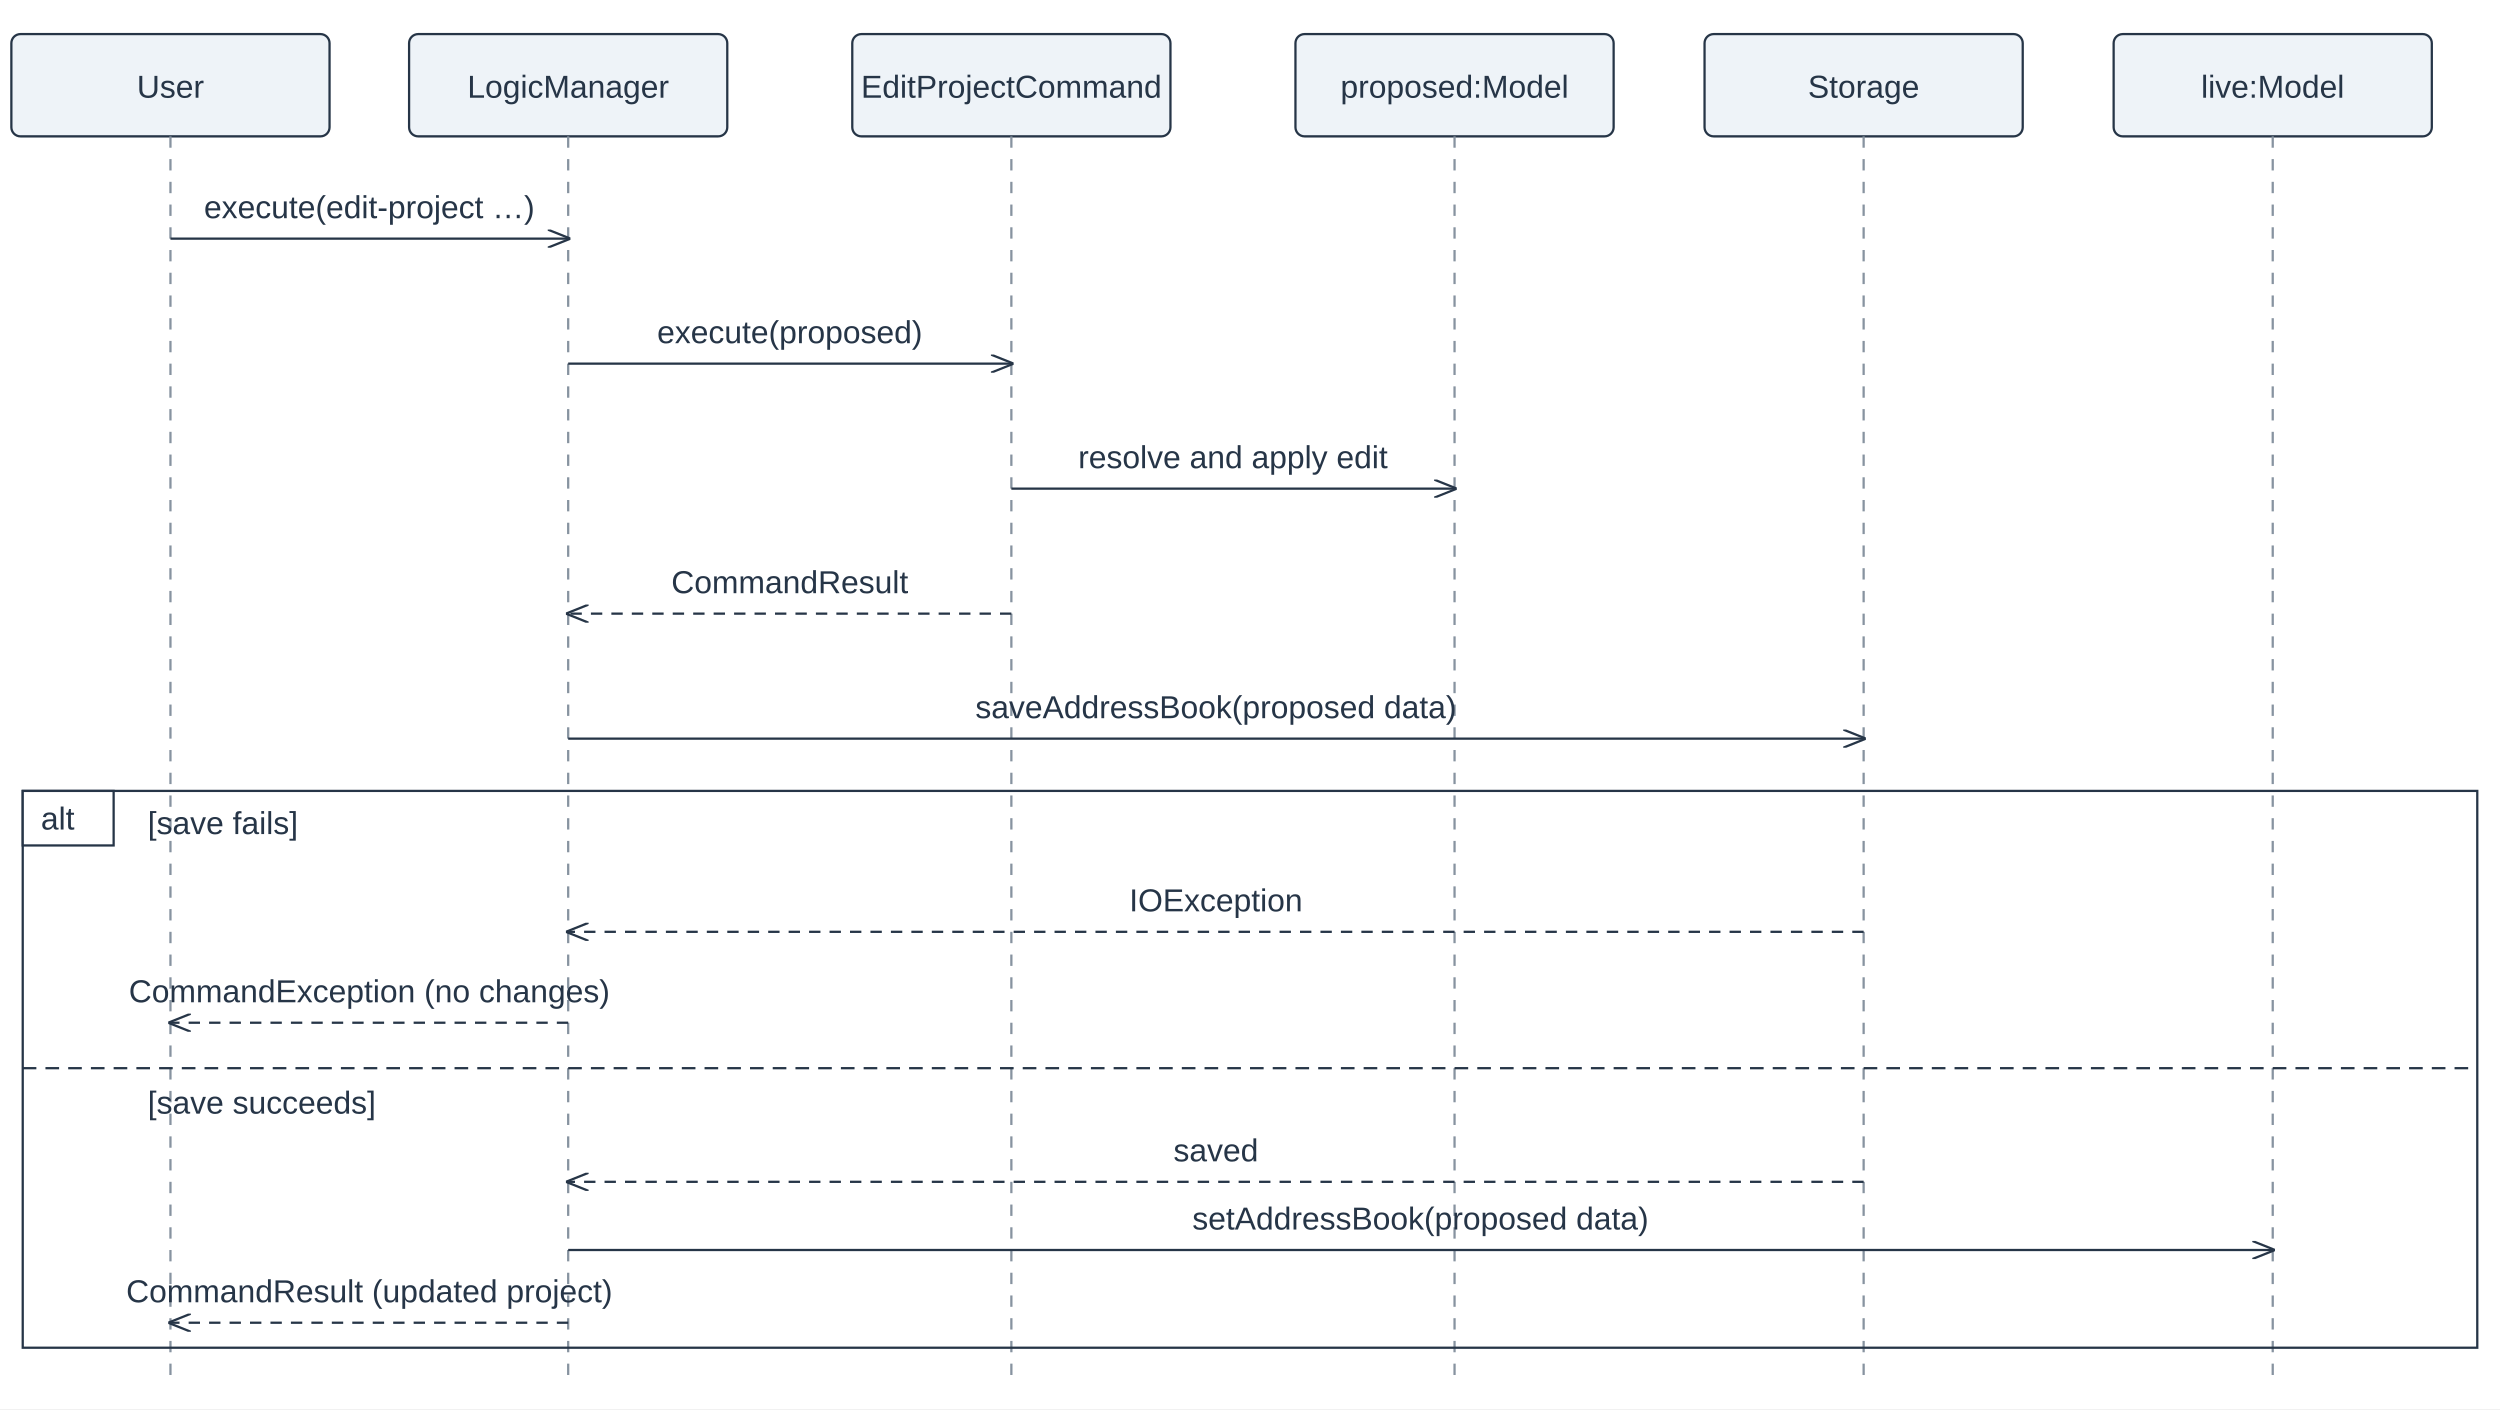
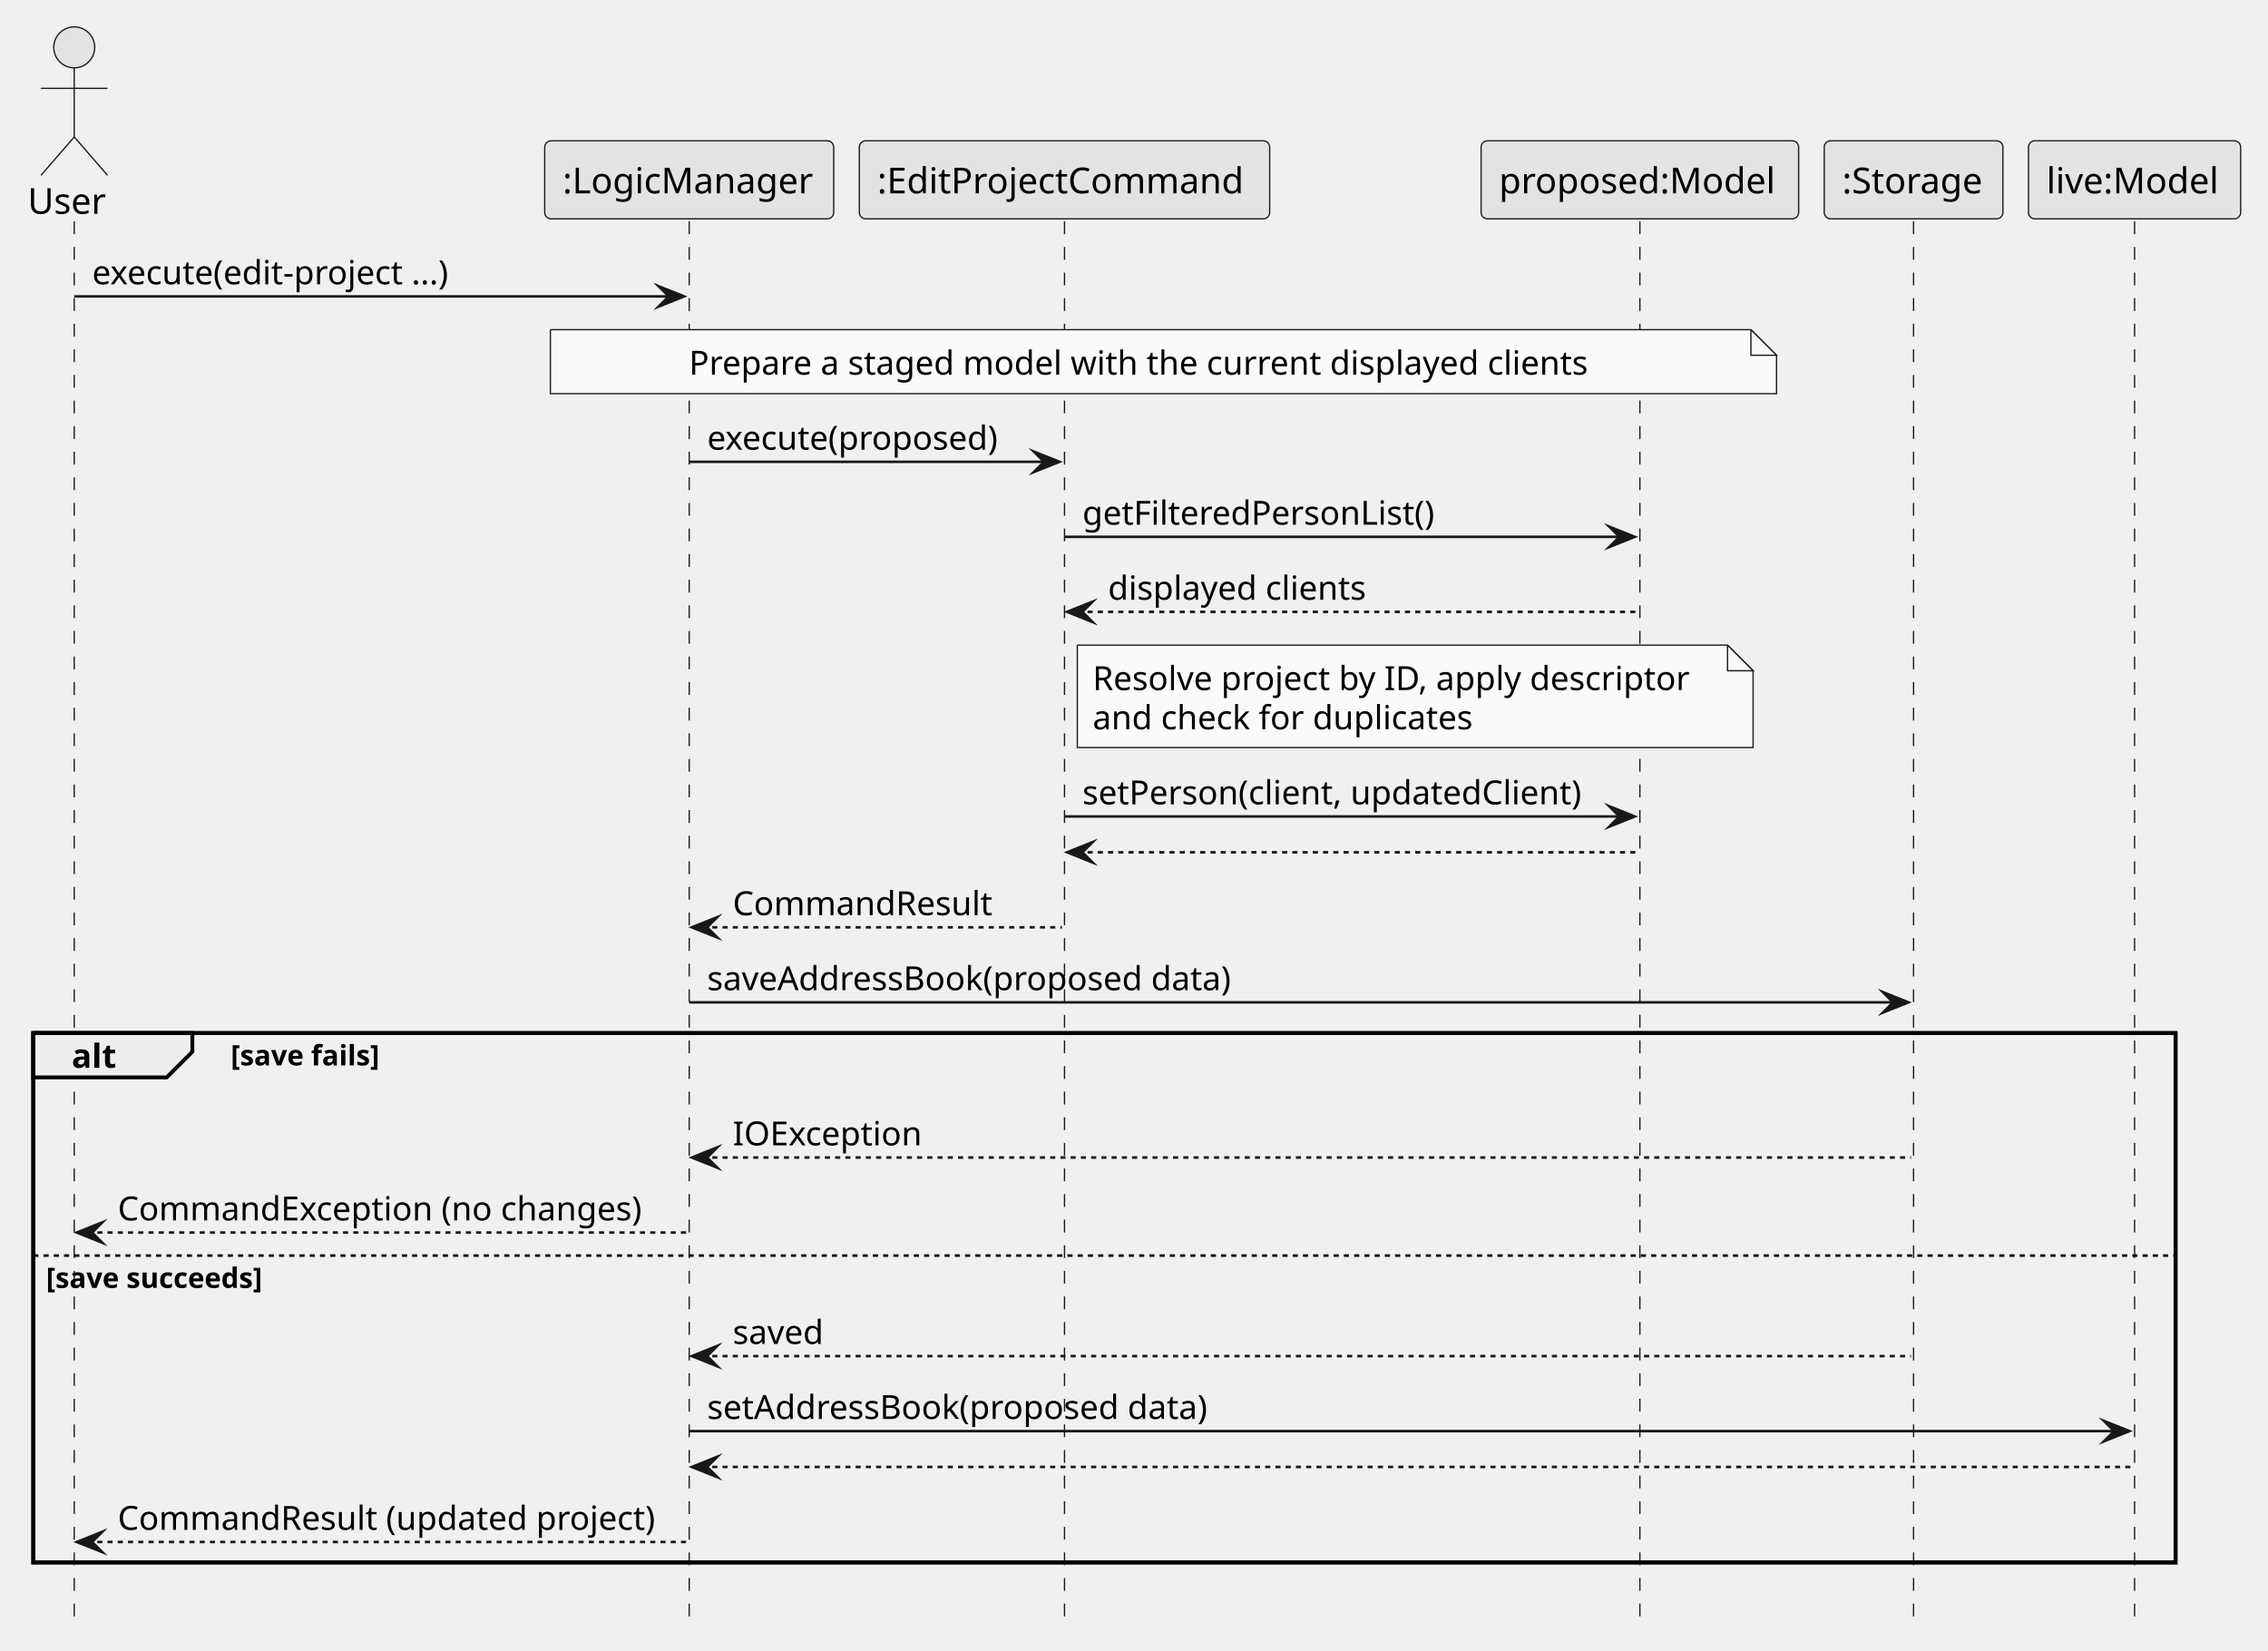
- <svg xmlns="http://www.w3.org/2000/svg" width="1100" height="620" viewBox="0 0 1100 620">
-   <defs>
-     <marker id="arrow" markerWidth="10" markerHeight="8" refX="9" refY="4" orient="auto">
-       <path d="M0,0 L10,4 L0,8" fill="none" stroke="#263547" />
-     </marker>
-   </defs>
-   <rect width="1100" height="620" fill="white" />
-   <g font-family="Arial, sans-serif" font-size="14" fill="#263547">
-     <rect x="5" y="15" width="140" height="45" rx="4" fill="#eef3f8" stroke="#263547" />
-     <text x="75" y="43" text-anchor="middle">User</text>
-     <line x1="75" y1="60" x2="75" y2="605" stroke="#8793a0" stroke-dasharray="5 5" />
-     <rect x="180" y="15" width="140" height="45" rx="4" fill="#eef3f8" stroke="#263547" />
-     <text x="250" y="43" text-anchor="middle">LogicManager</text>
-     <line x1="250" y1="60" x2="250" y2="605" stroke="#8793a0" stroke-dasharray="5 5" />
-     <rect x="375" y="15" width="140" height="45" rx="4" fill="#eef3f8" stroke="#263547" />
-     <text x="445" y="43" text-anchor="middle">EditProjectCommand</text>
-     <line x1="445" y1="60" x2="445" y2="605" stroke="#8793a0" stroke-dasharray="5 5" />
-     <rect x="570" y="15" width="140" height="45" rx="4" fill="#eef3f8" stroke="#263547" />
-     <text x="640" y="43" text-anchor="middle">proposed:Model</text>
-     <line x1="640" y1="60" x2="640" y2="605" stroke="#8793a0" stroke-dasharray="5 5" />
-     <rect x="750" y="15" width="140" height="45" rx="4" fill="#eef3f8" stroke="#263547" />
-     <text x="820" y="43" text-anchor="middle">Storage</text>
-     <line x1="820" y1="60" x2="820" y2="605" stroke="#8793a0" stroke-dasharray="5 5" />
-     <rect x="930" y="15" width="140" height="45" rx="4" fill="#eef3f8" stroke="#263547" />
-     <text x="1000" y="43" text-anchor="middle">live:Model</text>
-     <line x1="1000" y1="60" x2="1000" y2="605" stroke="#8793a0" stroke-dasharray="5 5" />
-     <line x1="75" y1="105" x2="250" y2="105" stroke="#263547" marker-end="url(#arrow)" />
-     <text x="162.5" y="96" text-anchor="middle">execute(edit-project …)</text>
-     <line x1="250" y1="160" x2="445" y2="160" stroke="#263547" marker-end="url(#arrow)" />
-     <text x="347.5" y="151" text-anchor="middle">execute(proposed)</text>
-     <line x1="445" y1="215" x2="640" y2="215" stroke="#263547" marker-end="url(#arrow)" />
-     <text x="542.5" y="206" text-anchor="middle">resolve and apply edit</text>
-     <line x1="445" y1="270" x2="250" y2="270" stroke="#263547" marker-end="url(#arrow)" stroke-dasharray="5 4" />
-     <text x="347.5" y="261" text-anchor="middle">CommandResult</text>
-     <line x1="250" y1="325" x2="820" y2="325" stroke="#263547" marker-end="url(#arrow)" />
-     <text x="535.0" y="316" text-anchor="middle">saveAddressBook(proposed data)</text>
-     <rect x="10" y="348" width="1080" height="245" fill="none" stroke="#263547" />
-     <rect x="10" y="348" width="40" height="24" fill="white" stroke="#263547" />
-     <text x="18" y="365">alt</text>
-     <text x="65" y="367">[save fails]</text>
-     <line x1="820" y1="410" x2="250" y2="410" stroke="#263547" marker-end="url(#arrow)" stroke-dasharray="5 4" />
-     <text x="535.0" y="401" text-anchor="middle">IOException</text>
-     <line x1="250" y1="450" x2="75" y2="450" stroke="#263547" marker-end="url(#arrow)" stroke-dasharray="5 4" />
-     <text x="162.5" y="441" text-anchor="middle">CommandException (no changes)</text>
-     <line x1="10" y1="470" x2="1090" y2="470" stroke="#263547" stroke-dasharray="6 4" />
-     <text x="65" y="490">[save succeeds]</text>
-     <line x1="820" y1="520" x2="250" y2="520" stroke="#263547" marker-end="url(#arrow)" stroke-dasharray="5 4" />
-     <text x="535.0" y="511" text-anchor="middle">saved</text>
-     <line x1="250" y1="550" x2="1000" y2="550" stroke="#263547" marker-end="url(#arrow)" />
-     <text x="625.0" y="541" text-anchor="middle">setAddressBook(proposed data)</text>
-     <line x1="250" y1="582" x2="75" y2="582" stroke="#263547" marker-end="url(#arrow)" stroke-dasharray="5 4" />
-     <text x="162.5" y="573" text-anchor="middle">CommandResult (updated project)</text>
+ <svg xmlns="http://www.w3.org/2000/svg" version="1.1" data-diagram-type="SEQUENCE" style="width:886px;height:645px;background:#FFFFFF;" width="886px" height="645px" viewBox="0 0 886 645" zoomAndPan="magnify" preserveAspectRatio="none" contentStyleType="text/css">
+   <defs />
+   <g font-family="sans-serif" lengthAdjust="spacing">
+     <rect x="13" y="403.594" width="836.882" height="206.818" fill="none" style="stroke:#000;stroke-width:1.5;" />
+     <g>
+       <rect x="25.5" y="86.488" width="8" height="547.924" fill="#000" fill-opacity="0" />
+       <line x1="29" y1="86.488" x2="29" y2="634.412" style="stroke:#181818;stroke-width:0.5;stroke-dasharray:5,5;" />
+     </g>
+     <g>
+       <rect x="265.746" y="86.488" width="8" height="547.924" fill="#000" fill-opacity="0" />
+       <line x1="269.246" y1="86.488" x2="269.246" y2="634.412" style="stroke:#181818;stroke-width:0.5;stroke-dasharray:5,5;" />
+     </g>
+     <g>
+       <rect x="412.352" y="86.488" width="8" height="547.924" fill="#000" fill-opacity="0" />
+       <line x1="415.852" y1="86.488" x2="415.852" y2="634.412" style="stroke:#181818;stroke-width:0.5;stroke-dasharray:5,5;" />
+     </g>
+     <g>
+       <rect x="637.122" y="86.488" width="8" height="547.924" fill="#000" fill-opacity="0" />
+       <line x1="640.622" y1="86.488" x2="640.622" y2="634.412" style="stroke:#181818;stroke-width:0.5;stroke-dasharray:5,5;" />
+     </g>
+     <g>
+       <rect x="744.042" y="86.488" width="8" height="547.924" fill="#000" fill-opacity="0" />
+       <line x1="747.542" y1="86.488" x2="747.542" y2="634.412" style="stroke:#181818;stroke-width:0.5;stroke-dasharray:5,5;" />
+     </g>
+     <g>
+       <rect x="830.382" y="86.488" width="8" height="547.924" fill="#000" fill-opacity="0" />
+       <line x1="833.882" y1="86.488" x2="833.882" y2="634.412" style="stroke:#181818;stroke-width:0.5;stroke-dasharray:5,5;" />
+     </g>
+     <text x="10.817" y="83.535" fill="#000" font-size="14" textLength="30.365">User</text>
+     <ellipse cx="29" cy="18.5" rx="8" ry="8" fill="#E3E3E3" style="stroke:#181818;stroke-width:0.5;" />
+     <path d="M29,26.5 L29,53.5 M16,34.5 L42,34.5 M29,53.5 L16,68.5 M29,53.5 L42,68.5" style="stroke:#181818;stroke-width:0.5;" fill="none" />
+     <rect x="212.791" y="55" width="112.909" height="30.488" fill="#E3E3E3" style="stroke:#181818;stroke-width:0.5;" rx="2.5" ry="2.5" />
+     <text x="219.791" y="75.535" fill="#000" font-size="14" textLength="98.909">:LogicManager</text>
+     <rect x="335.7" y="55" width="160.303" height="30.488" fill="#E3E3E3" style="stroke:#181818;stroke-width:0.5;" rx="2.5" ry="2.5" />
+     <text x="342.7" y="75.535" fill="#000" font-size="14" textLength="146.303">:EditProjectCommand</text>
+     <rect x="578.599" y="55" width="124.045" height="30.488" fill="#E3E3E3" style="stroke:#181818;stroke-width:0.5;" rx="2.5" ry="2.5" />
+     <text x="585.599" y="75.535" fill="#000" font-size="14" textLength="110.045">proposed:Model</text>
+     <rect x="712.644" y="55" width="69.795" height="30.488" fill="#E3E3E3" style="stroke:#181818;stroke-width:0.5;" rx="2.5" ry="2.5" />
+     <text x="719.644" y="75.535" fill="#000" font-size="14" textLength="55.795">:Storage</text>
+     <rect x="792.439" y="55" width="82.886" height="30.488" fill="#E3E3E3" style="stroke:#181818;stroke-width:0.5;" rx="2.5" ry="2.5" />
+     <text x="799.439" y="75.535" fill="#000" font-size="14" textLength="68.886">live:Model</text>
+     <polygon points="257.246,111.799,267.246,115.799,257.246,119.799,261.246,115.799" fill="#181818" style="stroke:#181818;stroke-width:1;stroke-linejoin:miter;stroke-miterlimit:10;" />
+     <line x1="29" y1="115.799" x2="263.246" y2="115.799" style="stroke:#181818;stroke-width:1;" />
+     <text x="36" y="111.057" fill="#000" font-size="13" textLength="149.97">execute(edit-project ...)</text>
+     <path d="M215.007,128.799 L215.007,153.799 L694.007,153.799 L694.007,138.799 L684.007,128.799 L215.007,128.799" style="stroke:#181818;stroke-width:0.5;" fill="#FAFAFA" />
+     <path d="M684.007,128.799 L684.007,138.799 L694.007,138.799 L684.007,128.799" style="stroke:#181818;stroke-width:0.5;" fill="#FAFAFA" />
+     <text x="269.157" y="146.367" fill="#000" font-size="13" textLength="362.553">Prepare a staged model with the current displayed clients</text>
+     <polygon points="403.852,176.42,413.852,180.42,403.852,184.42,407.852,180.42" fill="#181818" style="stroke:#181818;stroke-width:1;stroke-linejoin:miter;stroke-miterlimit:10;" />
+     <line x1="269.246" y1="180.42" x2="409.852" y2="180.42" style="stroke:#181818;stroke-width:1;" />
+     <text x="276.246" y="175.678" fill="#000" font-size="13" textLength="117.451">execute(proposed)</text>
+     <polygon points="628.622,205.73,638.622,209.73,628.622,213.73,632.622,209.73" fill="#181818" style="stroke:#181818;stroke-width:1;stroke-linejoin:miter;stroke-miterlimit:10;" />
+     <line x1="415.852" y1="209.73" x2="634.622" y2="209.73" style="stroke:#181818;stroke-width:1;" />
+     <text x="422.852" y="204.988" fill="#000" font-size="13" textLength="140.607">getFilteredPersonList()</text>
+     <polygon points="426.852,235.041,416.852,239.041,426.852,243.041,422.852,239.041" fill="#181818" style="stroke:#181818;stroke-width:1;stroke-linejoin:miter;stroke-miterlimit:10;" />
+     <line x1="420.852" y1="239.041" x2="639.622" y2="239.041" style="stroke:#181818;stroke-width:1;stroke-dasharray:2,2;" />
+     <text x="432.852" y="234.299" fill="#000" font-size="13" textLength="104.99">displayed clients</text>
+     <path d="M420.852,252.041 L420.852,292.041 L684.852,292.041 L684.852,262.041 L674.852,252.041 L420.852,252.041" style="stroke:#181818;stroke-width:0.5;" fill="#FAFAFA" />
+     <path d="M674.852,252.041 L674.852,262.041 L684.852,262.041 L674.852,252.041" style="stroke:#181818;stroke-width:0.5;" fill="#FAFAFA" />
+     <text x="426.852" y="269.609" fill="#000" font-size="13" textLength="243.375">Resolve project by ID, apply descriptor</text>
+     <text x="426.852" y="284.92" fill="#000" font-size="13" textLength="154.597">and check for duplicates</text>
+     <polygon points="628.622,314.973,638.622,318.973,628.622,322.973,632.622,318.973" fill="#181818" style="stroke:#181818;stroke-width:1;stroke-linejoin:miter;stroke-miterlimit:10;" />
+     <line x1="415.852" y1="318.973" x2="634.622" y2="318.973" style="stroke:#181818;stroke-width:1;" />
+     <text x="422.852" y="314.23" fill="#000" font-size="13" textLength="200.77">setPerson(client, updatedClient)</text>
+     <polygon points="426.852,328.973,416.852,332.973,426.852,336.973,422.852,332.973" fill="#181818" style="stroke:#181818;stroke-width:1;stroke-linejoin:miter;stroke-miterlimit:10;" />
+     <line x1="420.852" y1="332.973" x2="639.622" y2="332.973" style="stroke:#181818;stroke-width:1;stroke-dasharray:2,2;" />
+     <polygon points="280.246,358.283,270.246,362.283,280.246,366.283,276.246,362.283" fill="#181818" style="stroke:#181818;stroke-width:1;stroke-linejoin:miter;stroke-miterlimit:10;" />
+     <line x1="274.246" y1="362.283" x2="414.852" y2="362.283" style="stroke:#181818;stroke-width:1;stroke-dasharray:2,2;" />
+     <text x="286.246" y="357.541" fill="#000" font-size="13" textLength="103.46">CommandResult</text>
+     <polygon points="735.542,387.594,745.542,391.594,735.542,395.594,739.542,391.594" fill="#181818" style="stroke:#181818;stroke-width:1;stroke-linejoin:miter;stroke-miterlimit:10;" />
+     <line x1="269.246" y1="391.594" x2="741.542" y2="391.594" style="stroke:#181818;stroke-width:1;" />
+     <text x="276.246" y="386.852" fill="#000" font-size="13" textLength="209.65">saveAddressBook(proposed data)</text>
+     <path d="M13,403.594 L75.139,403.594 L75.139,410.904 L65.139,420.904 L13,420.904 L13,403.594" style="stroke:#000;stroke-width:1.5;" fill="#EEE" />
+     <rect x="13" y="403.594" width="836.882" height="206.818" fill="none" style="stroke:#000;stroke-width:1.5;" />
+     <text x="28" y="417.162" fill="#000" font-size="13" textLength="17.139" font-weight="700">alt</text>
+     <text x="90.139" y="416.229" fill="#000" font-size="11" textLength="61.837" font-weight="700">[save fails]</text>
+     <polygon points="280.246,448.215,270.246,452.215,280.246,456.215,276.246,452.215" fill="#181818" style="stroke:#181818;stroke-width:1;stroke-linejoin:miter;stroke-miterlimit:10;" />
+     <line x1="274.246" y1="452.215" x2="746.542" y2="452.215" style="stroke:#181818;stroke-width:1;stroke-dasharray:2,2;" />
+     <text x="286.246" y="447.473" fill="#000" font-size="13" textLength="75.62">IOException</text>
+     <polygon points="40,477.525,30,481.525,40,485.525,36,481.525" fill="#181818" style="stroke:#181818;stroke-width:1;stroke-linejoin:miter;stroke-miterlimit:10;" />
+     <line x1="34" y1="481.525" x2="268.246" y2="481.525" style="stroke:#181818;stroke-width:1;stroke-dasharray:2,2;" />
+     <text x="46" y="476.783" fill="#000" font-size="13" textLength="211.142">CommandException (no changes)</text>
+     <line x1="13" y1="490.525" x2="849.882" y2="490.525" style="stroke:#000;stroke-width:1;stroke-dasharray:2,2;" />
+     <text x="18" y="503.16" fill="#000" font-size="11" textLength="88.988" font-weight="700">[save succeeds]</text>
+     <polygon points="280.246,525.791,270.246,529.791,280.246,533.791,276.246,529.791" fill="#181818" style="stroke:#181818;stroke-width:1;stroke-linejoin:miter;stroke-miterlimit:10;" />
+     <line x1="274.246" y1="529.791" x2="746.542" y2="529.791" style="stroke:#181818;stroke-width:1;stroke-dasharray:2,2;" />
+     <text x="286.246" y="525.049" fill="#000" font-size="13" textLength="35.959">saved</text>
+     <polygon points="821.882,555.102,831.882,559.102,821.882,563.102,825.882,559.102" fill="#181818" style="stroke:#181818;stroke-width:1;stroke-linejoin:miter;stroke-miterlimit:10;" />
+     <line x1="269.246" y1="559.102" x2="827.882" y2="559.102" style="stroke:#181818;stroke-width:1;" />
+     <text x="276.246" y="554.359" fill="#000" font-size="13" textLength="200.605">setAddressBook(proposed data)</text>
+     <polygon points="280.246,569.102,270.246,573.102,280.246,577.102,276.246,573.102" fill="#181818" style="stroke:#181818;stroke-width:1;stroke-linejoin:miter;stroke-miterlimit:10;" />
+     <line x1="274.246" y1="573.102" x2="832.882" y2="573.102" style="stroke:#181818;stroke-width:1;stroke-dasharray:2,2;" />
+     <polygon points="40,598.412,30,602.412,40,606.412,36,602.412" fill="#181818" style="stroke:#181818;stroke-width:1;stroke-linejoin:miter;stroke-miterlimit:10;" />
+     <line x1="34" y1="602.412" x2="268.246" y2="602.412" style="stroke:#181818;stroke-width:1;stroke-dasharray:2,2;" />
+     <text x="46" y="597.67" fill="#000" font-size="13" textLength="216.246">CommandResult (updated project)</text>
  </g>
</svg>
